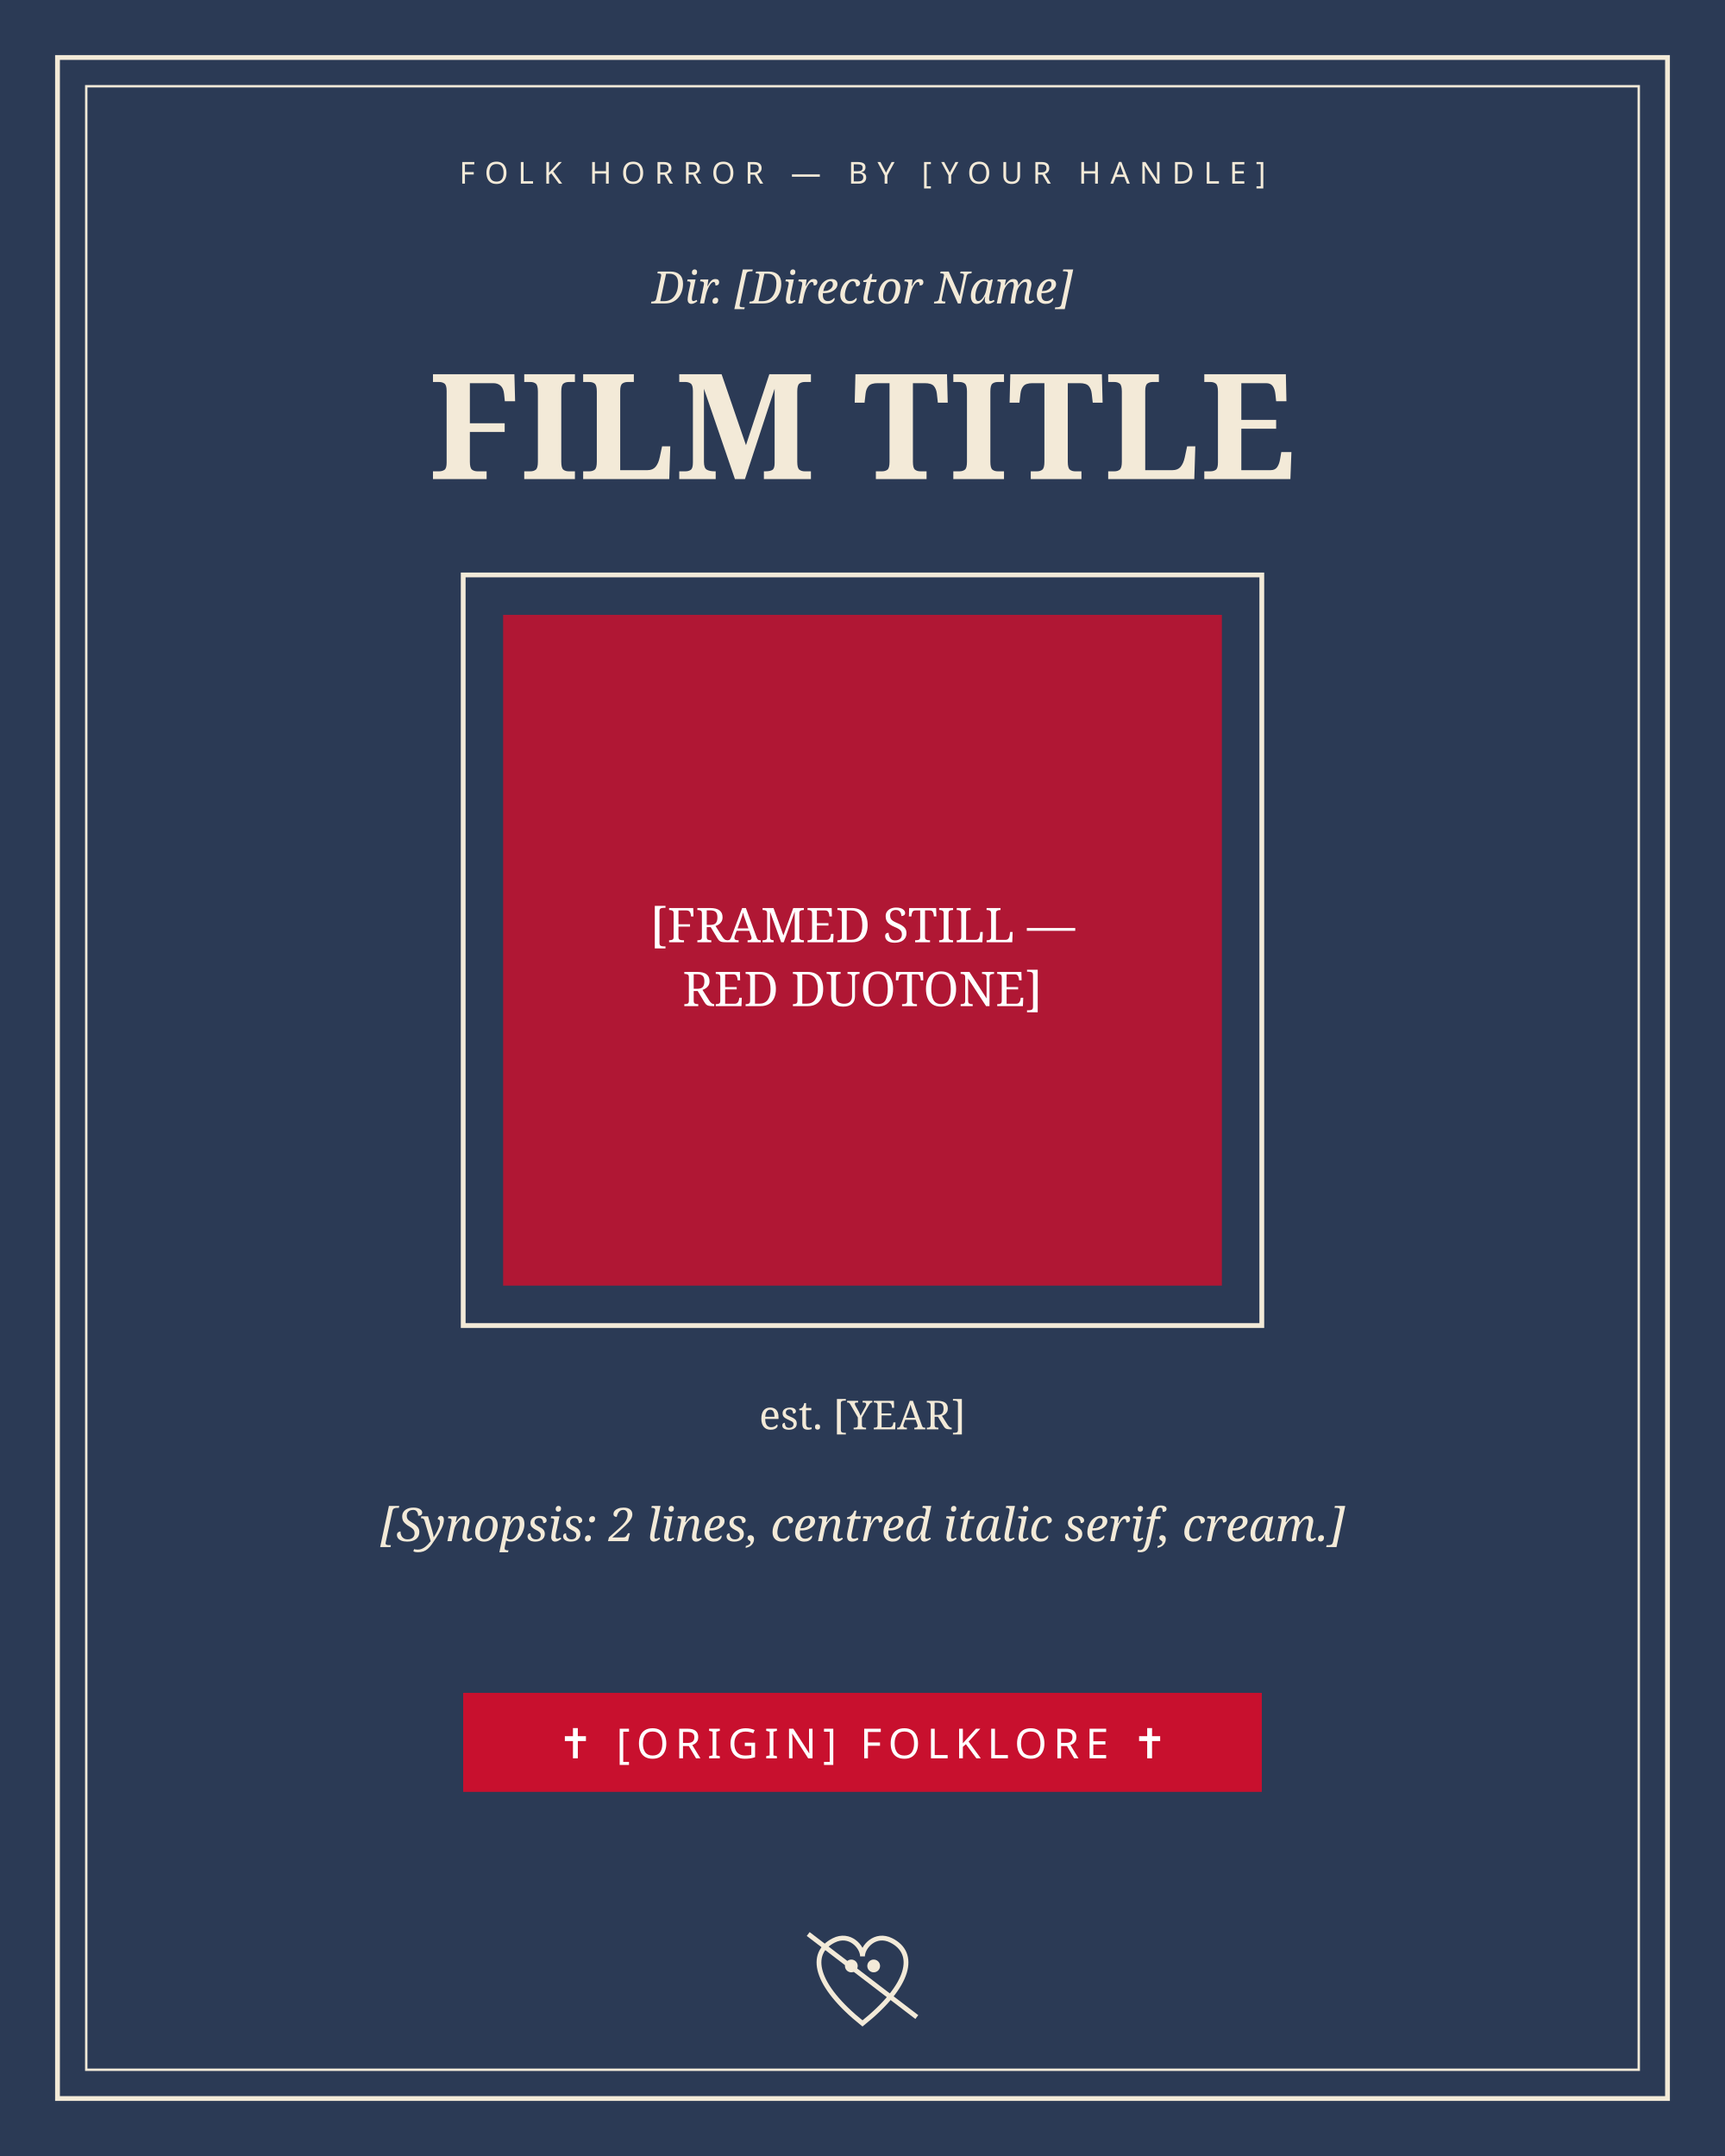
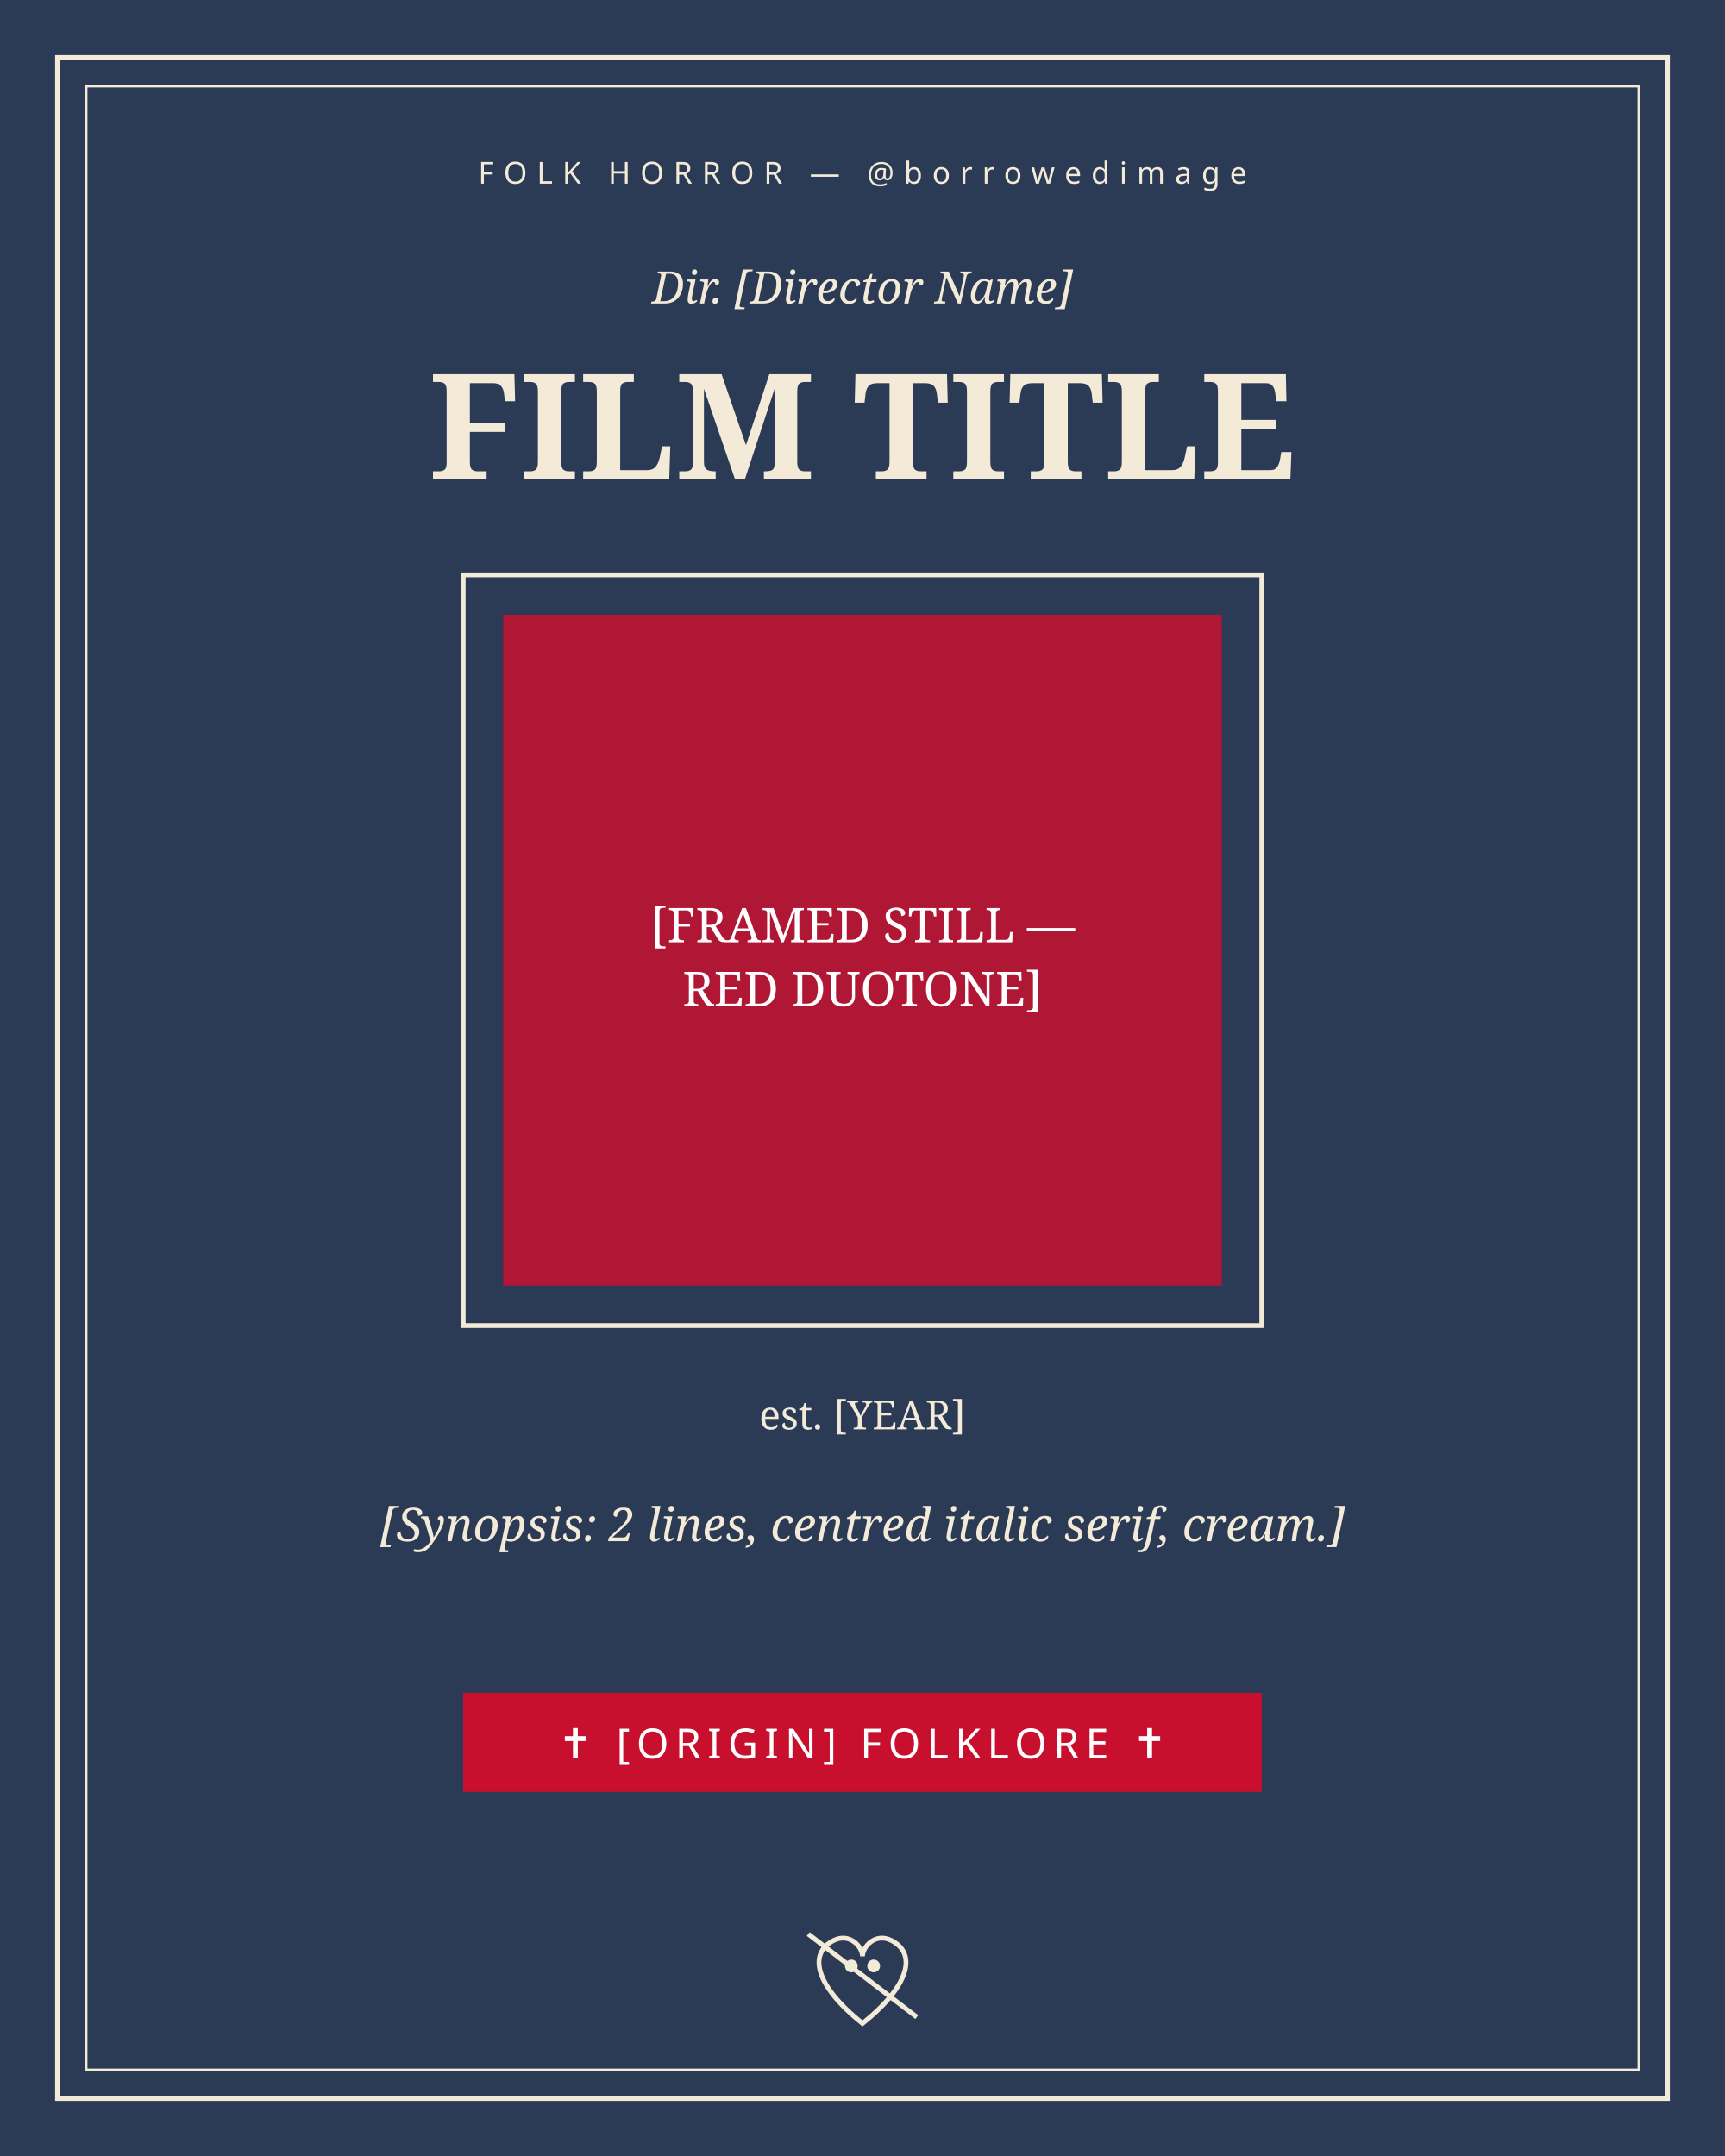
<svg xmlns="http://www.w3.org/2000/svg" width="1080" height="1350" viewBox="0 0 1080 1350">
  <rect width="1080" height="1350" fill="#2B3A55" />
  <rect x="36" y="36" width="1008" height="1278" fill="none" stroke="#F3EAD8" stroke-width="3" />
  <rect x="54" y="54" width="972" height="1242" fill="none" stroke="#F3EAD8" stroke-width="1.5" />
-   <text x="540" y="115" text-anchor="middle" font-family="'Oswald', 'Arial Narrow', sans-serif" font-size="19" font-weight="300" letter-spacing="6" fill="#F3EAD8">FOLK HORROR — BY [YOUR HANDLE]</text>
+   <text x="540" y="115" text-anchor="middle" font-family="'Oswald', 'Arial Narrow', sans-serif" font-size="19" font-weight="300" letter-spacing="6" fill="#F3EAD8">FOLK HORROR — @borrowedimage</text>
  <text x="540" y="190" text-anchor="middle" font-family="'EB Garamond', Georgia, serif" font-size="28" font-style="italic" fill="#F3EAD8">Dir. [Director Name]</text>
  <text x="540" y="300" text-anchor="middle" font-family="'Playfair Display', Georgia, serif" font-size="92" font-weight="700" fill="#F3EAD8">FILM TITLE</text>
  <rect x="290" y="360" width="500" height="470" fill="none" stroke="#F3EAD8" stroke-width="3" />
  <rect x="315" y="385" width="450" height="420" fill="#C8102E" opacity="0.85" />
  <text x="540" y="590" text-anchor="middle" font-family="'Playfair Display', Georgia, serif" font-size="30" fill="#fff">[FRAMED STILL —</text>
  <text x="540" y="630" text-anchor="middle" font-family="'Playfair Display', Georgia, serif" font-size="30" fill="#fff">RED DUOTONE]</text>
  <text x="540" y="895" text-anchor="middle" font-family="'EB Garamond', Georgia, serif" font-size="25" fill="#F3EAD8">est. [YEAR]</text>
  <text x="540" y="965" text-anchor="middle" font-family="'EB Garamond', Georgia, serif" font-size="29" font-style="italic" fill="#F3EAD8">[Synopsis: 2 lines, centred italic serif, cream.]</text>
  <rect x="290" y="1060" width="500" height="62" fill="#C8102E" />
  <text x="540" y="1101" text-anchor="middle" font-family="'Oswald', 'Arial Narrow', sans-serif" font-size="26" letter-spacing="4" fill="#FFFFFF">✝ [ORIGIN] FOLKLORE ✝</text>
  <g transform="translate(500,1205)" stroke="#F3EAD8" fill="none" stroke-width="3">
    <path d="M40 62 C10 38 6 18 22 10 C32 5 40 14 40 20 C40 14 48 5 58 10 C74 18 70 38 40 62 Z" />
    <line x1="6" y1="6" x2="74" y2="58" />
    <circle cx="33" cy="26" r="2.5" fill="#F3EAD8" />
    <circle cx="47" cy="26" r="2.5" fill="#F3EAD8" />
  </g>
</svg>
